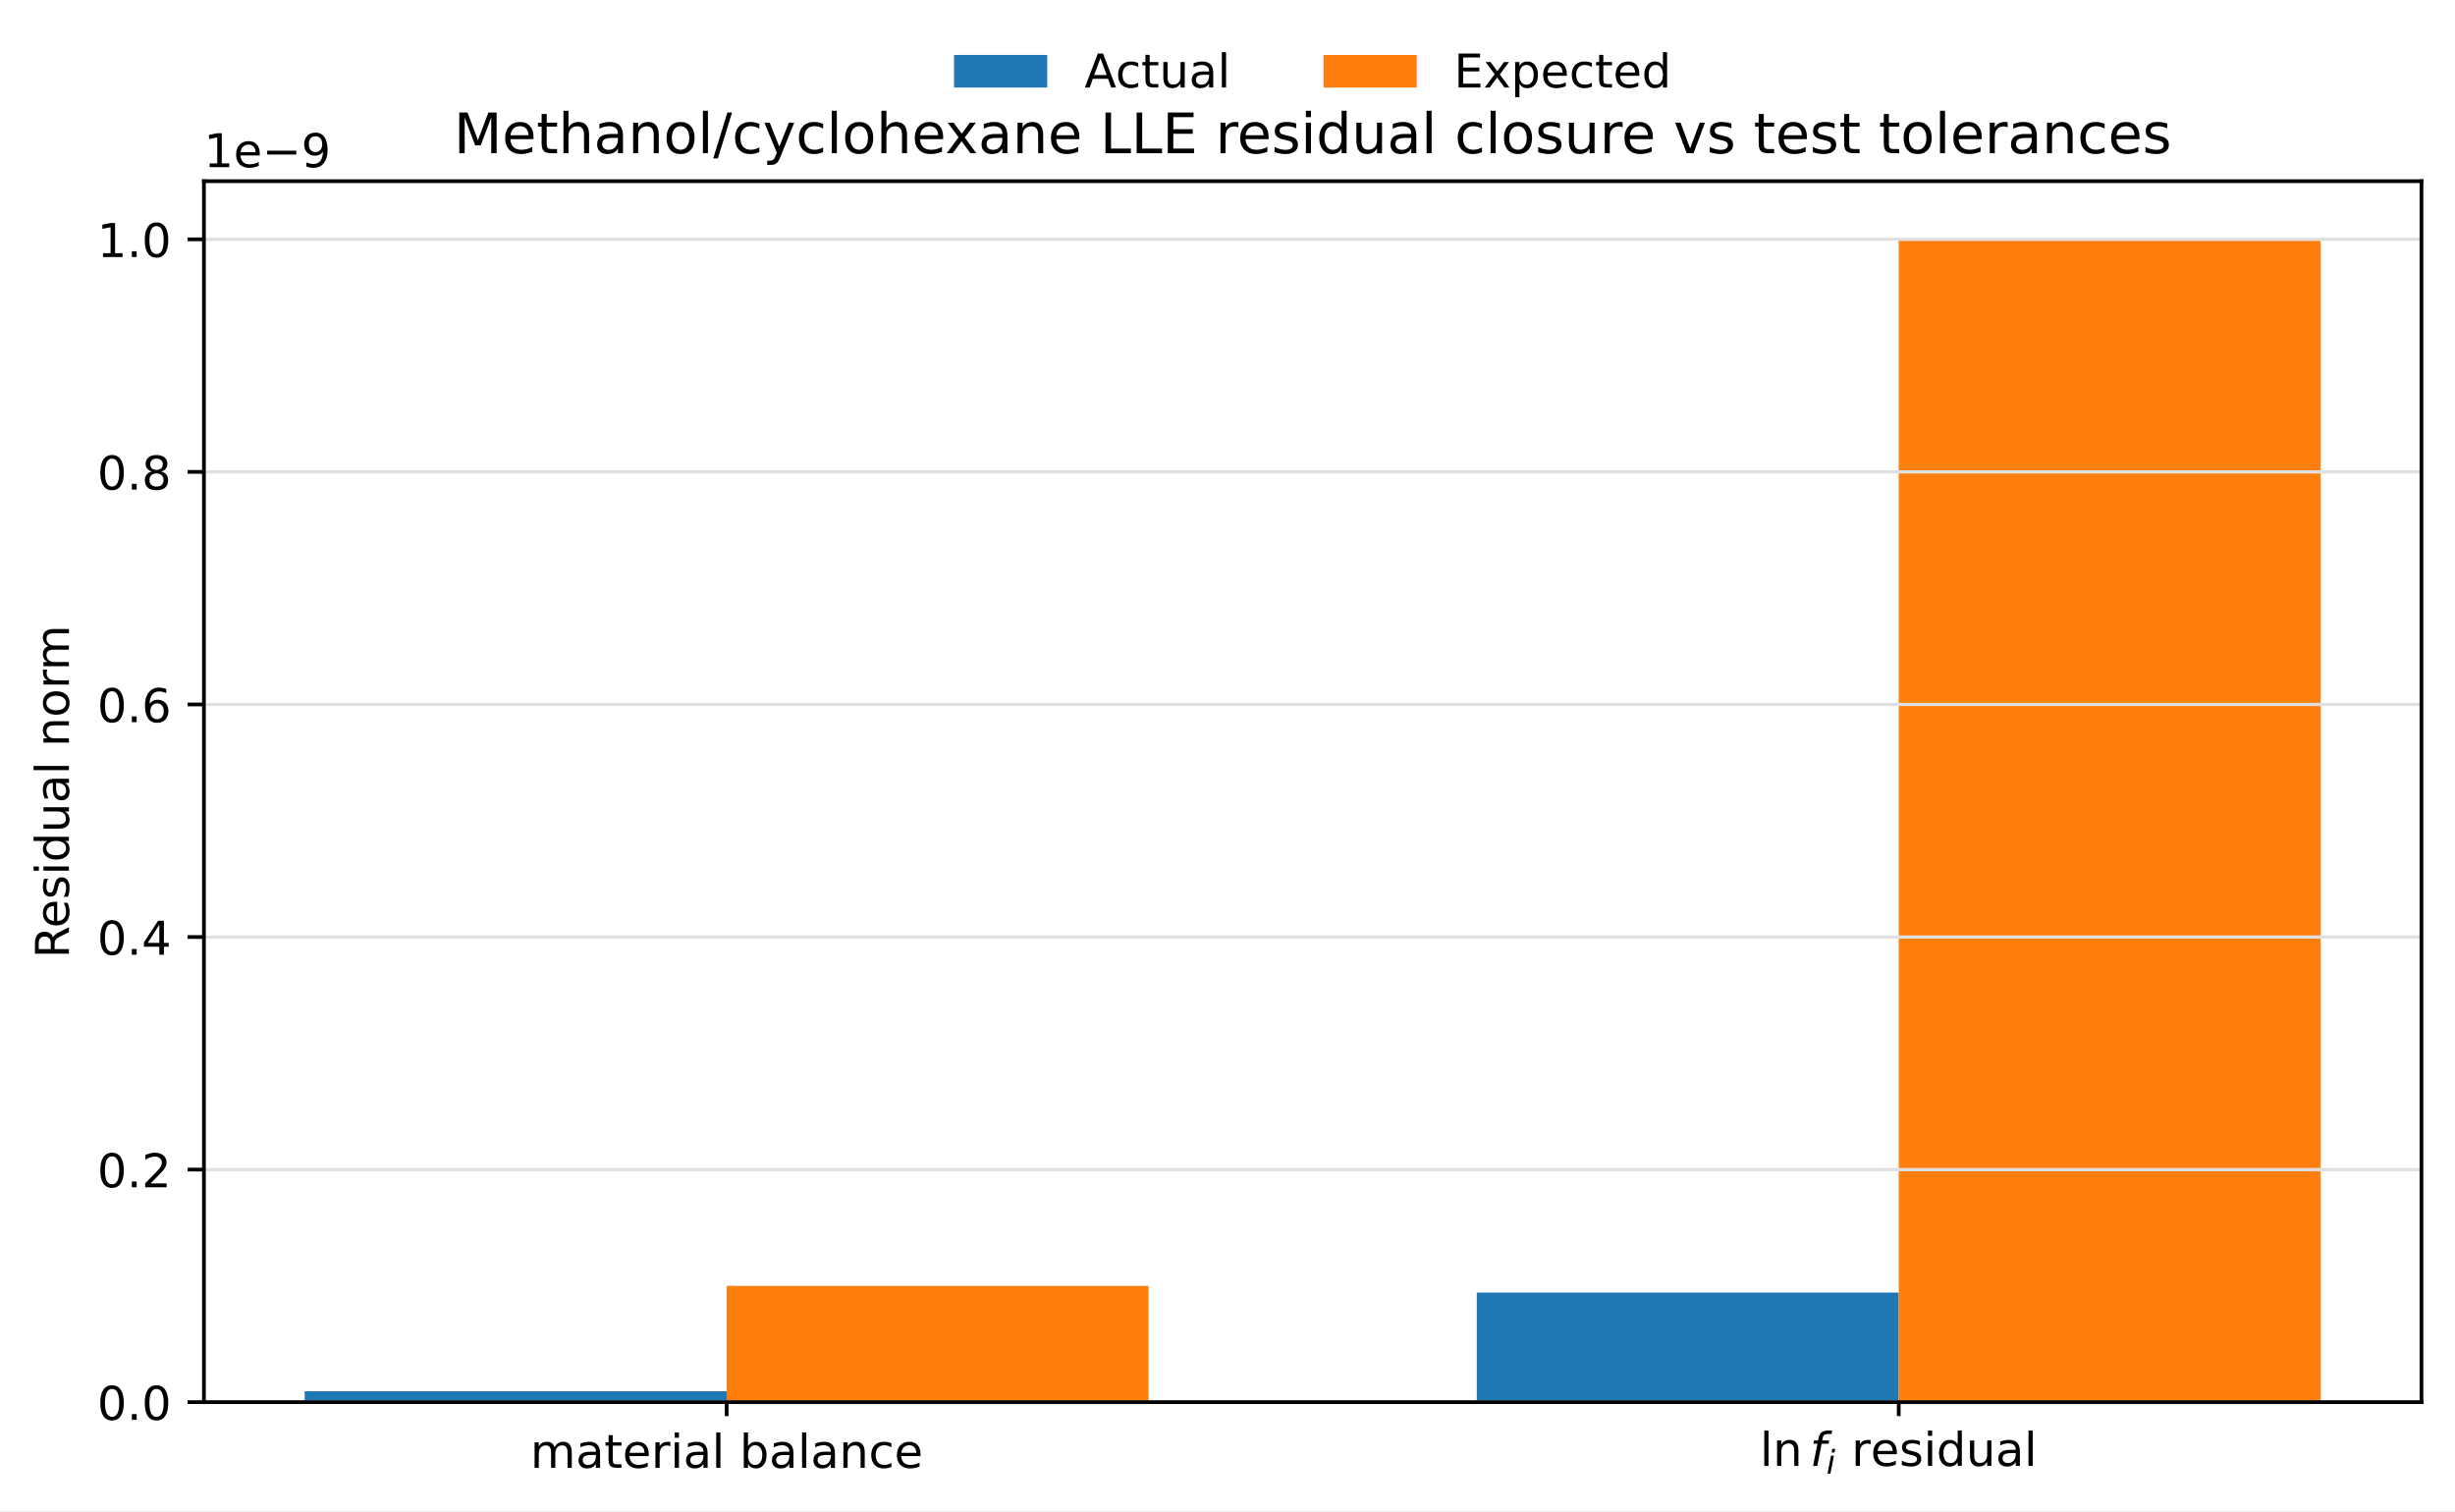
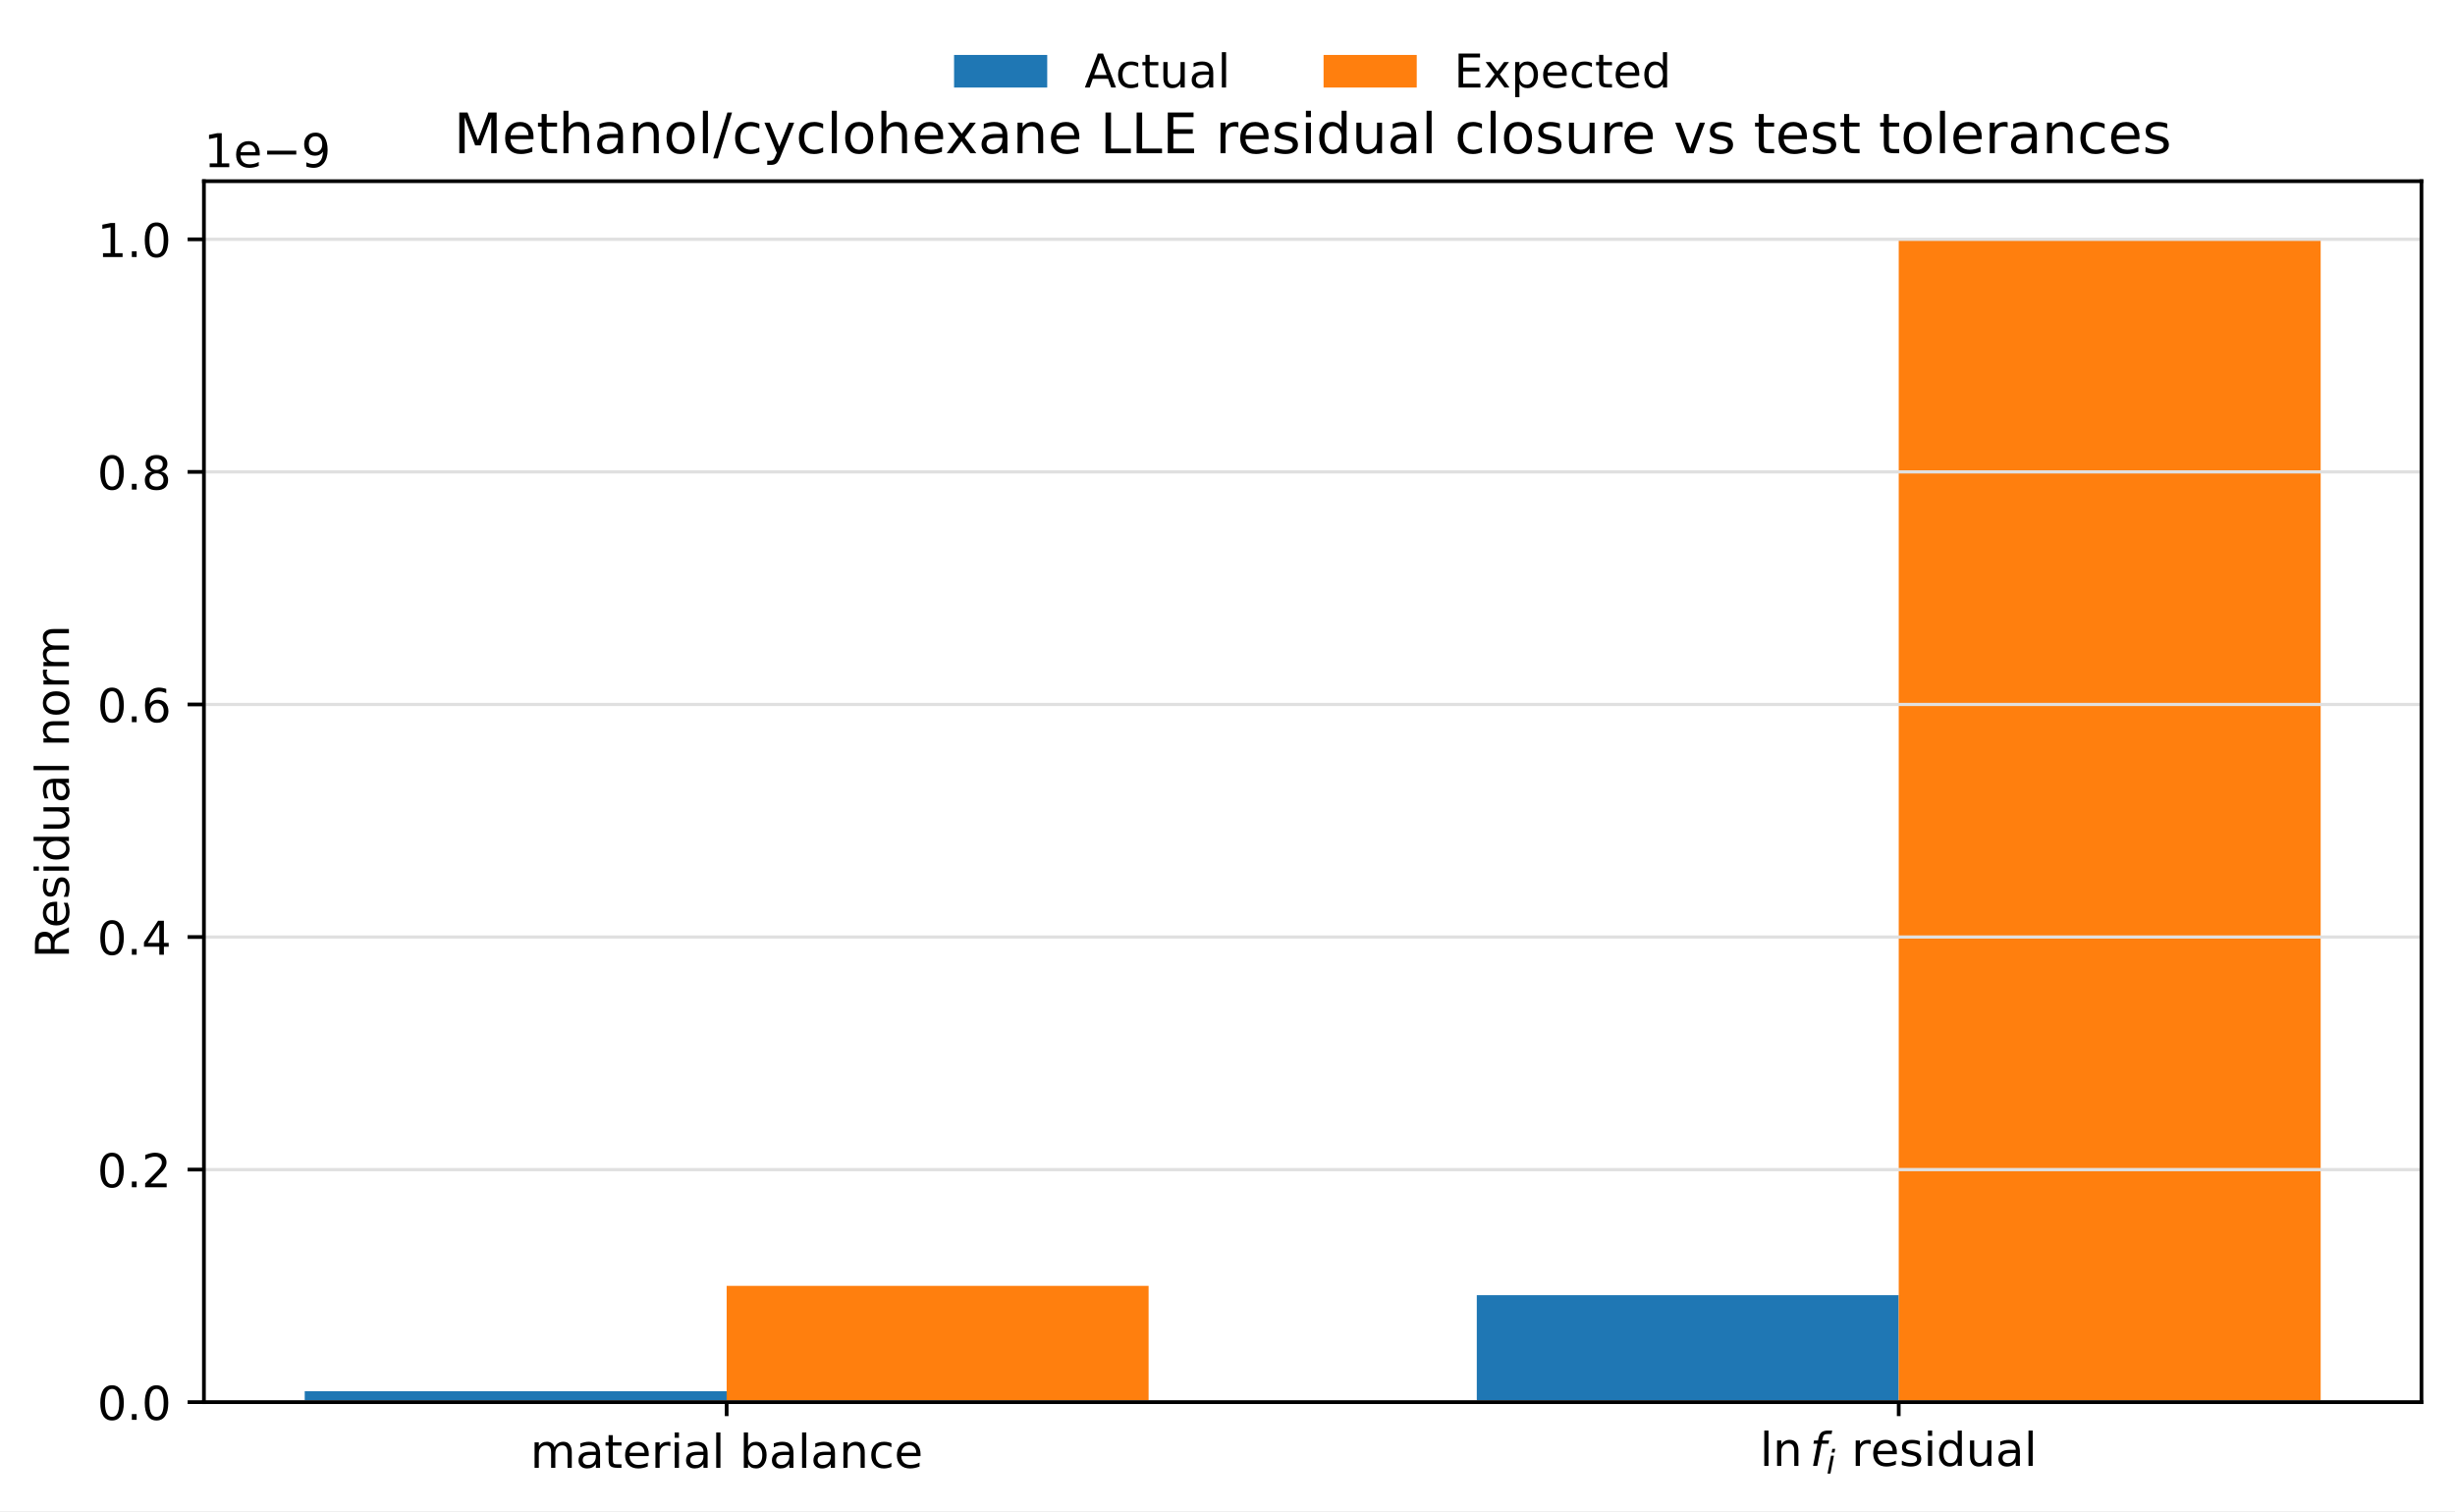
<svg xmlns="http://www.w3.org/2000/svg" xmlns:xlink="http://www.w3.org/1999/xlink" width="527.061pt" height="324.46pt" viewBox="0 0 527.061 324.46" version="1.1">
  <defs>
    <style type="text/css">*{stroke-linejoin: round; stroke-linecap: butt}</style>
  </defs>
  <g id="figure_1">
    <g id="patch_1">
      <path d="M 0 324.46 L 527.061 324.46 L 527.061 0 L 0 0 z " style="fill: #ffffff" />
    </g>
    <g id="axes_1">
      <g id="patch_2">
        <path d="M 43.781 301.082 L 519.861 301.082 L 519.861 38.905 L 43.781 38.905 z " style="fill: #ffffff" />
      </g>
      <g id="patch_3">
        <path d="M 65.421 301.082 L 156.007 301.082 L 156.007 298.737 L 65.421 298.737 z " clip-path="url(#p040a339eb4)" style="fill: #1f77b4" />
      </g>
      <g id="patch_4">
-         <path d="M 317.049 301.082 L 407.635 301.082 L 407.635 277.553 L 317.049 277.553 z " clip-path="url(#p040a339eb4)" style="fill: #1f77b4" />
+         <path d="M 317.049 301.082 L 407.635 301.082 L 407.635 278.104 L 317.049 278.104 z " clip-path="url(#p040a339eb4)" style="fill: #1f77b4" />
      </g>
      <g id="patch_5">
        <path d="M 156.007 301.082 L 246.593 301.082 L 246.593 276.113 L 156.007 276.113 z " clip-path="url(#p040a339eb4)" style="fill: #ff7f0e" />
      </g>
      <g id="patch_6">
        <path d="M 407.635 301.082 L 498.221 301.082 L 498.221 51.389 L 407.635 51.389 z " clip-path="url(#p040a339eb4)" style="fill: #ff7f0e" />
      </g>
      <g id="matplotlib.axis_1">
        <g id="xtick_1">
          <g id="line2d_1">
            <defs>
              <path id="m8f4da6a68c" d="M 0 0 L 0 3 " style="stroke: #000000; stroke-width: 0.8" />
            </defs>
            <g>
              <use xlink:href="#m8f4da6a68c" x="156.007" y="301.082" style="stroke: #000000; stroke-width: 0.8" />
            </g>
          </g>
          <g id="text_1">
            <text style="font-size: 10px; font-family: 'DejaVu Sans', 'Bitstream Vera Sans', 'Computer Modern Sans Serif', 'Lucida Grande', 'Verdana', 'Geneva', 'Lucid', 'Arial', 'Helvetica', 'Avant Garde', sans-serif; text-anchor: middle" x="156.007" y="315.18" transform="rotate(-0 156.0073 315.1805)">material balance</text>
          </g>
        </g>
        <g id="xtick_2">
          <g id="line2d_2">
            <g>
              <use xlink:href="#m8f4da6a68c" x="407.635" y="301.082" style="stroke: #000000; stroke-width: 0.8" />
            </g>
          </g>
          <g id="text_2">
            <g transform="translate(377.8352 315.1805)">
              <text>
                <tspan x="0" y="-0.406" style="font-size: 10px; font-family: 'DejaVu Sans'">l</tspan>
                <tspan x="2.778" y="-0.406" style="font-size: 10px; font-family: 'DejaVu Sans'">n</tspan>
                <tspan x="16.479" y="-0.406" style="font-size: 10px; font-family: 'DejaVu Sans'"> </tspan>
                <tspan x="19.657" y="-0.406" style="font-size: 10px; font-family: 'DejaVu Sans'">r</tspan>
                <tspan x="23.769" y="-0.406" style="font-size: 10px; font-family: 'DejaVu Sans'">e</tspan>
                <tspan x="29.921" y="-0.406" style="font-size: 10px; font-family: 'DejaVu Sans'">s</tspan>
                <tspan x="35.131" y="-0.406" style="font-size: 10px; font-family: 'DejaVu Sans'">i</tspan>
                <tspan x="37.909" y="-0.406" style="font-size: 10px; font-family: 'DejaVu Sans'">d</tspan>
                <tspan x="44.257" y="-0.406" style="font-size: 10px; font-family: 'DejaVu Sans'">u</tspan>
                <tspan x="50.595" y="-0.406" style="font-size: 10px; font-family: 'DejaVu Sans'">a</tspan>
                <tspan x="56.723" y="-0.406" style="font-size: 10px; font-family: 'DejaVu Sans'">l</tspan>
                <tspan x="10.74" y="-0.406" style="font-style: oblique; font-size: 10px; font-family: 'DejaVu Sans'">f</tspan>
                <tspan x="14.26" y="1.234" style="font-style: oblique; font-size: 7px; font-family: 'DejaVu Sans'">i</tspan>
              </text>
            </g>
          </g>
        </g>
      </g>
      <g id="matplotlib.axis_2">
        <g id="ytick_1">
          <g id="line2d_3">
            <path d="M 43.781 301.082 L 519.861 301.082 " clip-path="url(#p040a339eb4)" style="fill: none; stroke: #e0e0e0; stroke-width: 0.7; stroke-linecap: square" />
          </g>
          <g id="line2d_4">
            <defs>
              <path id="m029e93d960" d="M 0 0 L -3.5 0 " style="stroke: #000000; stroke-width: 0.8" />
            </defs>
            <g>
              <use xlink:href="#m029e93d960" x="43.781" y="301.082" style="stroke: #000000; stroke-width: 0.8" />
            </g>
          </g>
          <g id="text_3">
            <text style="font-size: 10px; font-family: 'DejaVu Sans', 'Bitstream Vera Sans', 'Computer Modern Sans Serif', 'Lucida Grande', 'Verdana', 'Geneva', 'Lucid', 'Arial', 'Helvetica', 'Avant Garde', sans-serif; text-anchor: end" x="36.781" y="304.881" transform="rotate(-0 36.78125 304.8813)">0.0</text>
          </g>
        </g>
        <g id="ytick_2">
          <g id="line2d_5">
            <path d="M 43.781 251.144 L 519.861 251.144 " clip-path="url(#p040a339eb4)" style="fill: none; stroke: #e0e0e0; stroke-width: 0.7; stroke-linecap: square" />
          </g>
          <g id="line2d_6">
            <g>
              <use xlink:href="#m029e93d960" x="43.781" y="251.144" style="stroke: #000000; stroke-width: 0.8" />
            </g>
          </g>
          <g id="text_4">
            <text style="font-size: 10px; font-family: 'DejaVu Sans', 'Bitstream Vera Sans', 'Computer Modern Sans Serif', 'Lucida Grande', 'Verdana', 'Geneva', 'Lucid', 'Arial', 'Helvetica', 'Avant Garde', sans-serif; text-anchor: end" x="36.781" y="254.943" transform="rotate(-0 36.78125 254.9428)">0.2</text>
          </g>
        </g>
        <g id="ytick_3">
          <g id="line2d_7">
            <path d="M 43.781 201.205 L 519.861 201.205 " clip-path="url(#p040a339eb4)" style="fill: none; stroke: #e0e0e0; stroke-width: 0.7; stroke-linecap: square" />
          </g>
          <g id="line2d_8">
            <g>
              <use xlink:href="#m029e93d960" x="43.781" y="201.205" style="stroke: #000000; stroke-width: 0.8" />
            </g>
          </g>
          <g id="text_5">
            <text style="font-size: 10px; font-family: 'DejaVu Sans', 'Bitstream Vera Sans', 'Computer Modern Sans Serif', 'Lucida Grande', 'Verdana', 'Geneva', 'Lucid', 'Arial', 'Helvetica', 'Avant Garde', sans-serif; text-anchor: end" x="36.781" y="205.004" transform="rotate(-0 36.78125 205.0042)">0.4</text>
          </g>
        </g>
        <g id="ytick_4">
          <g id="line2d_9">
            <path d="M 43.781 151.266 L 519.861 151.266 " clip-path="url(#p040a339eb4)" style="fill: none; stroke: #e0e0e0; stroke-width: 0.7; stroke-linecap: square" />
          </g>
          <g id="line2d_10">
            <g>
              <use xlink:href="#m029e93d960" x="43.781" y="151.266" style="stroke: #000000; stroke-width: 0.8" />
            </g>
          </g>
          <g id="text_6">
            <text style="font-size: 10px; font-family: 'DejaVu Sans', 'Bitstream Vera Sans', 'Computer Modern Sans Serif', 'Lucida Grande', 'Verdana', 'Geneva', 'Lucid', 'Arial', 'Helvetica', 'Avant Garde', sans-serif; text-anchor: end" x="36.781" y="155.066" transform="rotate(-0 36.78125 155.0657)">0.6</text>
          </g>
        </g>
        <g id="ytick_5">
          <g id="line2d_11">
            <path d="M 43.781 101.328 L 519.861 101.328 " clip-path="url(#p040a339eb4)" style="fill: none; stroke: #e0e0e0; stroke-width: 0.7; stroke-linecap: square" />
          </g>
          <g id="line2d_12">
            <g>
              <use xlink:href="#m029e93d960" x="43.781" y="101.328" style="stroke: #000000; stroke-width: 0.8" />
            </g>
          </g>
          <g id="text_7">
            <text style="font-size: 10px; font-family: 'DejaVu Sans', 'Bitstream Vera Sans', 'Computer Modern Sans Serif', 'Lucida Grande', 'Verdana', 'Geneva', 'Lucid', 'Arial', 'Helvetica', 'Avant Garde', sans-serif; text-anchor: end" x="36.781" y="105.127" transform="rotate(-0 36.78125 105.1272)">0.8</text>
          </g>
        </g>
        <g id="ytick_6">
          <g id="line2d_13">
            <path d="M 43.781 51.389 L 519.861 51.389 " clip-path="url(#p040a339eb4)" style="fill: none; stroke: #e0e0e0; stroke-width: 0.7; stroke-linecap: square" />
          </g>
          <g id="line2d_14">
            <g>
              <use xlink:href="#m029e93d960" x="43.781" y="51.389" style="stroke: #000000; stroke-width: 0.8" />
            </g>
          </g>
          <g id="text_8">
            <text style="font-size: 10px; font-family: 'DejaVu Sans', 'Bitstream Vera Sans', 'Computer Modern Sans Serif', 'Lucida Grande', 'Verdana', 'Geneva', 'Lucid', 'Arial', 'Helvetica', 'Avant Garde', sans-serif; text-anchor: end" x="36.781" y="55.189" transform="rotate(-0 36.78125 55.18866)">1.0</text>
          </g>
        </g>
        <g id="text_9">
          <text style="font-size: 10px; font-family: 'DejaVu Sans', 'Bitstream Vera Sans', 'Computer Modern Sans Serif', 'Lucida Grande', 'Verdana', 'Geneva', 'Lucid', 'Arial', 'Helvetica', 'Avant Garde', sans-serif; text-anchor: middle" x="14.798" y="169.993" transform="rotate(-90 14.79844 169.9934)">Residual norm</text>
        </g>
        <g id="text_10">
          <text style="font-size: 10px; font-family: 'DejaVu Sans', 'Bitstream Vera Sans', 'Computer Modern Sans Serif', 'Lucida Grande', 'Verdana', 'Geneva', 'Lucid', 'Arial', 'Helvetica', 'Avant Garde', sans-serif; text-anchor: start" x="43.781" y="35.905" transform="rotate(-0 43.78125 35.90481)">1e−9</text>
        </g>
      </g>
      <g id="line2d_15">
        <path d="M 43.781 301.082 L 519.861 301.082 " clip-path="url(#p040a339eb4)" style="fill: none; stroke: #d1d1d1; stroke-width: 0.8; stroke-linecap: square" />
      </g>
      <g id="patch_7">
        <path d="M 43.781 301.082 L 43.781 38.905 " style="fill: none; stroke: #000000; stroke-width: 0.8; stroke-linejoin: miter; stroke-linecap: square" />
      </g>
      <g id="patch_8">
        <path d="M 519.861 301.082 L 519.861 38.905 " style="fill: none; stroke: #000000; stroke-width: 0.8; stroke-linejoin: miter; stroke-linecap: square" />
      </g>
      <g id="patch_9">
        <path d="M 43.781 301.082 L 519.861 301.082 " style="fill: none; stroke: #000000; stroke-width: 0.8; stroke-linejoin: miter; stroke-linecap: square" />
      </g>
      <g id="patch_10">
        <path d="M 43.781 38.905 L 519.861 38.905 " style="fill: none; stroke: #000000; stroke-width: 0.8; stroke-linejoin: miter; stroke-linecap: square" />
      </g>
      <g id="text_11">
        <text style="font-size: 12px; font-family: 'DejaVu Sans', 'Bitstream Vera Sans', 'Computer Modern Sans Serif', 'Lucida Grande', 'Verdana', 'Geneva', 'Lucid', 'Arial', 'Helvetica', 'Avant Garde', sans-serif; text-anchor: middle" x="281.821" y="32.905" transform="rotate(-0 281.8213 32.90481)">Methanol/cyclohexane LLE residual closure vs test tolerances</text>
      </g>
      <g id="legend_1">
        <g id="patch_11">
          <path d="M 204.827 18.798 L 224.827 18.798 L 224.827 11.798 L 204.827 11.798 z " style="fill: #1f77b4" />
        </g>
        <g id="text_12">
          <text style="font-size: 10px; font-family: 'DejaVu Sans', 'Bitstream Vera Sans', 'Computer Modern Sans Serif', 'Lucida Grande', 'Verdana', 'Geneva', 'Lucid', 'Arial', 'Helvetica', 'Avant Garde', sans-serif; text-anchor: start" x="232.827" y="18.798" transform="rotate(-0 232.8275 18.79844)">Actual</text>
        </g>
        <g id="patch_12">
          <path d="M 284.156 18.798 L 304.156 18.798 L 304.156 11.798 L 284.156 11.798 z " style="fill: #ff7f0e" />
        </g>
        <g id="text_13">
          <text style="font-size: 10px; font-family: 'DejaVu Sans', 'Bitstream Vera Sans', 'Computer Modern Sans Serif', 'Lucida Grande', 'Verdana', 'Geneva', 'Lucid', 'Arial', 'Helvetica', 'Avant Garde', sans-serif; text-anchor: start" x="312.156" y="18.798" transform="rotate(-0 312.1556 18.79844)">Expected</text>
        </g>
      </g>
    </g>
  </g>
  <defs>
    <clipPath id="p040a339eb4">
      <rect x="43.781" y="38.905" width="476.08" height="262.177" />
    </clipPath>
  </defs>
</svg>
